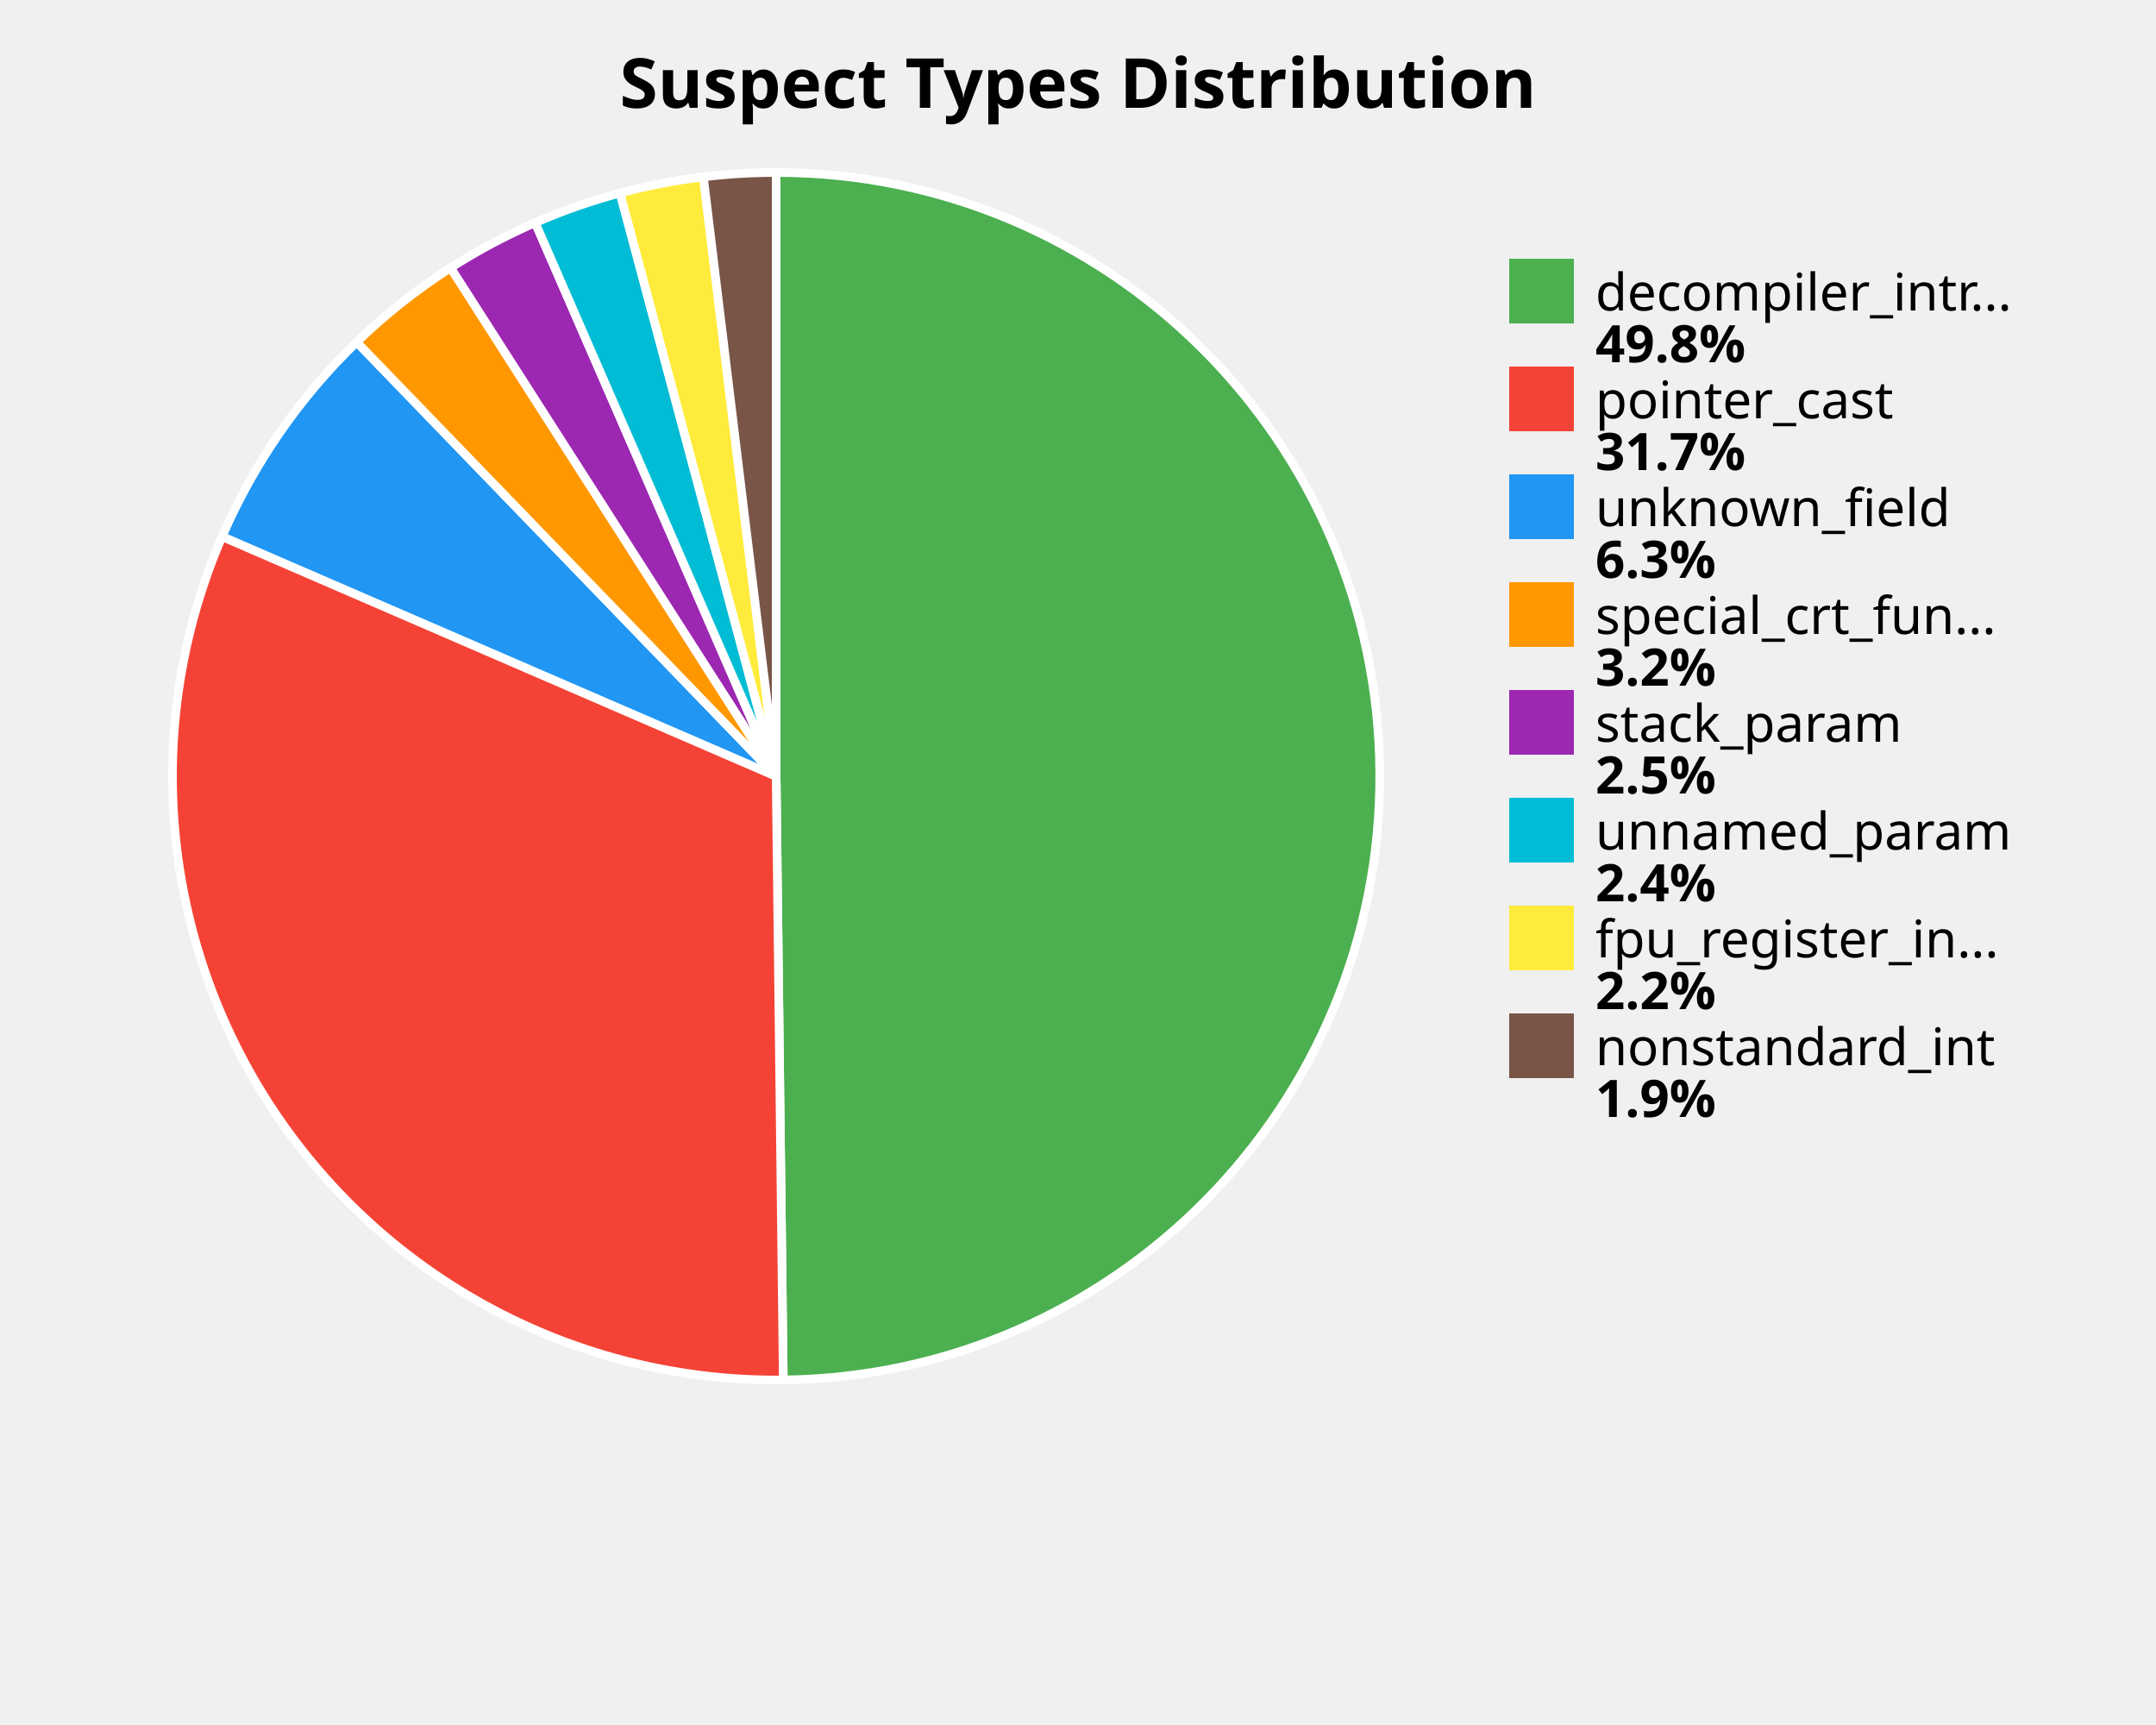
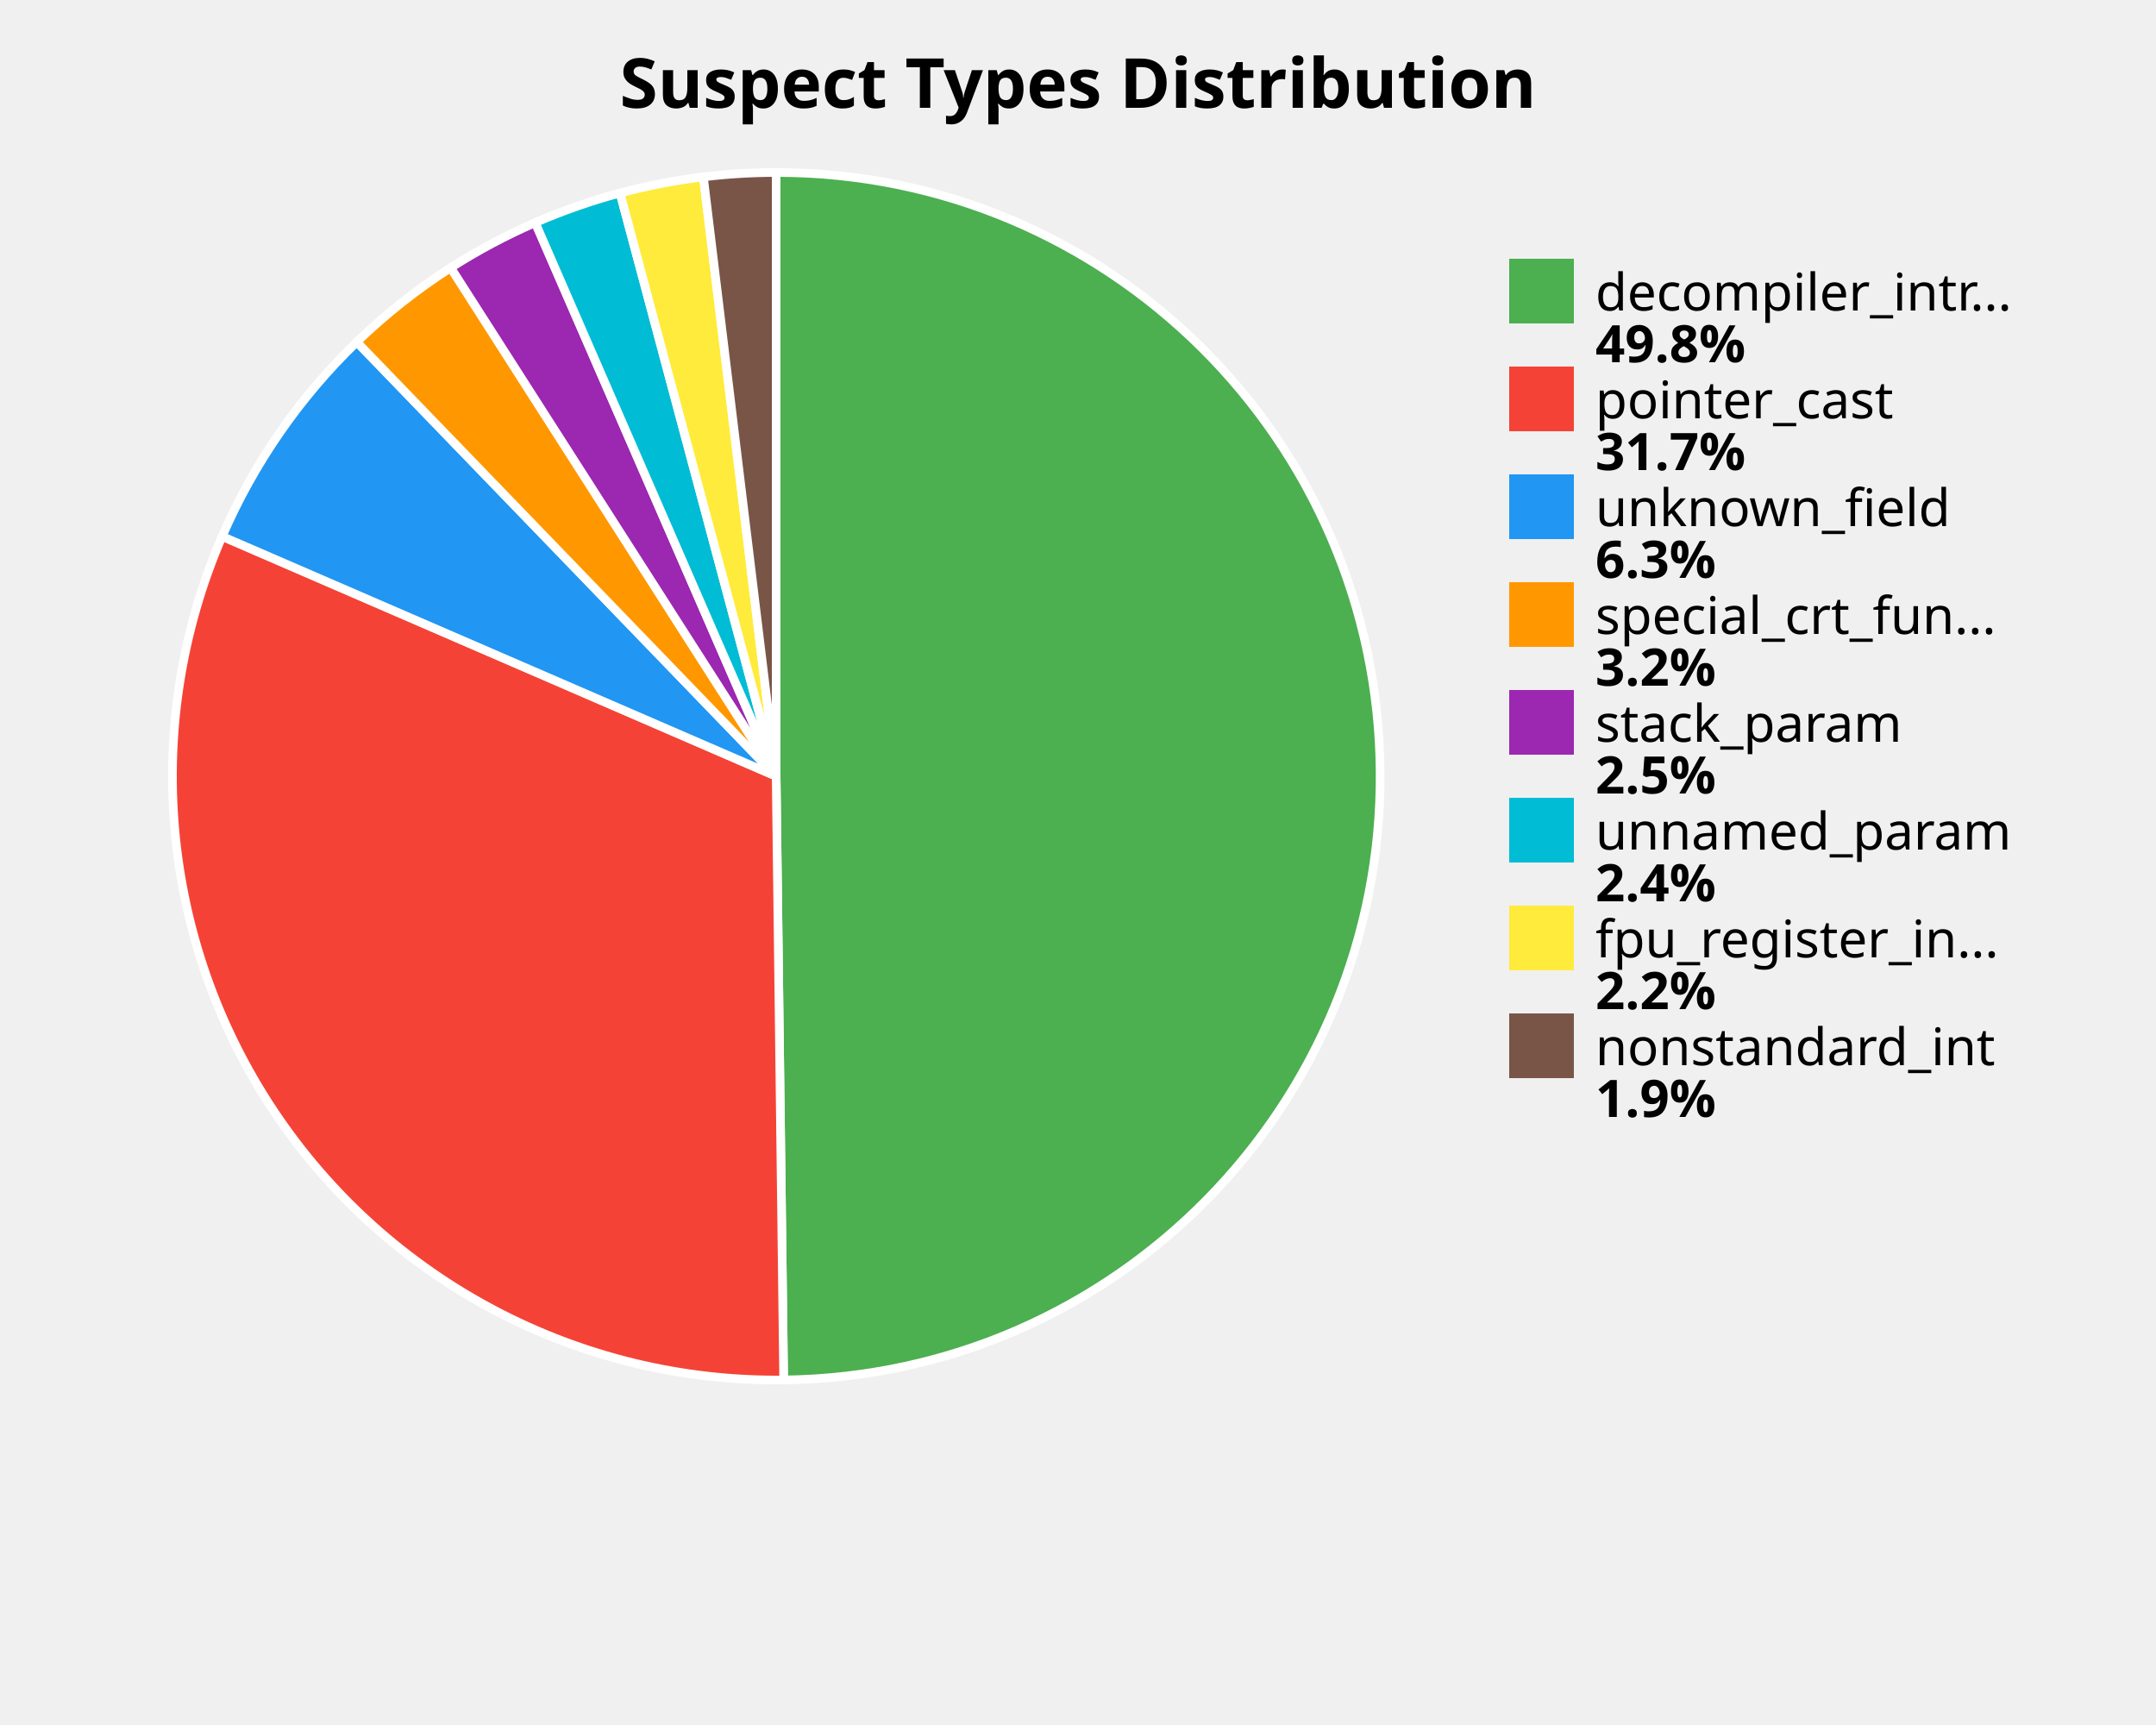
<svg xmlns="http://www.w3.org/2000/svg" width="500" height="400" viewBox="0 0 500 400">
  <style>
    .title { font: bold 16px sans-serif; }
    .label { font: 12px sans-serif; }
    .value { font: bold 12px sans-serif; }
  </style>
  <rect width="100%%" height="100%%" fill="white" />
  <text x="250" y="25" class="title" text-anchor="middle">Suspect Types Distribution</text>
-   <path d="M 180,180 L 180.00,40.00 A 140,140 0 0,1 181.65,319.99 Z" fill="#4CAF50" stroke="white" stroke-width="2" />
-   <path d="M 180,180 L 181.65,319.99 A 140,140 0 0,1 51.51,124.41 Z" fill="#F44336" stroke="white" stroke-width="2" />
-   <path d="M 180,180 L 51.51,124.41 A 140,140 0 0,1 82.72,79.32 Z" fill="#2196F3" stroke="white" stroke-width="2" />
-   <path d="M 180,180 L 82.72,79.32 A 140,140 0 0,1 104.51,62.09 Z" fill="#FF9800" stroke="white" stroke-width="2" />
-   <path d="M 180,180 L 104.51,62.09 A 140,140 0 0,1 124.12,51.64 Z" fill="#9C27B0" stroke="white" stroke-width="2" />
-   <path d="M 180,180 L 124.12,51.64 A 140,140 0 0,1 143.79,44.76 Z" fill="#00BCD4" stroke="white" stroke-width="2" />
+   <path d="M 180,180 L 180.00,40.00 A 140,140 0 0,1 181.74,319.99 Z" fill="#4CAF50" stroke="white" stroke-width="2" />
+   <path d="M 180,180 L 181.74,319.99 A 140,140 0 0,1 51.52,124.38 Z" fill="#F44336" stroke="white" stroke-width="2" />
+   <path d="M 180,180 L 51.52,124.38 A 140,140 0 0,1 82.74,79.30 Z" fill="#2196F3" stroke="white" stroke-width="2" />
+   <path d="M 180,180 L 82.74,79.30 A 140,140 0 0,1 104.53,62.08 Z" fill="#FF9800" stroke="white" stroke-width="2" />
+   <path d="M 180,180 L 104.53,62.08 A 140,140 0 0,1 124.13,51.63 Z" fill="#9C27B0" stroke="white" stroke-width="2" />
+   <path d="M 180,180 L 124.13,51.63 A 140,140 0 0,1 143.79,44.76 Z" fill="#00BCD4" stroke="white" stroke-width="2" />
  <path d="M 180,180 L 143.79,44.76 A 140,140 0 0,1 163.12,41.02 Z" fill="#FFEB3B" stroke="white" stroke-width="2" />
  <path d="M 180,180 L 163.12,41.02 A 140,140 0 0,1 180.00,40.00 Z" fill="#795548" stroke="white" stroke-width="2" />
  <rect x="350" y="60" width="15" height="15" fill="#4CAF50" />
  <text x="370" y="72" class="label">decompiler_intr...</text>
  <text x="370" y="84" class="value">49.8%</text>
  <rect x="350" y="85" width="15" height="15" fill="#F44336" />
  <text x="370" y="97" class="label">pointer_cast</text>
  <text x="370" y="109" class="value">31.7%</text>
  <rect x="350" y="110" width="15" height="15" fill="#2196F3" />
  <text x="370" y="122" class="label">unknown_field</text>
  <text x="370" y="134" class="value">6.3%</text>
  <rect x="350" y="135" width="15" height="15" fill="#FF9800" />
  <text x="370" y="147" class="label">special_crt_fun...</text>
  <text x="370" y="159" class="value">3.2%</text>
  <rect x="350" y="160" width="15" height="15" fill="#9C27B0" />
  <text x="370" y="172" class="label">stack_param</text>
  <text x="370" y="184" class="value">2.5%</text>
  <rect x="350" y="185" width="15" height="15" fill="#00BCD4" />
  <text x="370" y="197" class="label">unnamed_param</text>
  <text x="370" y="209" class="value">2.4%</text>
  <rect x="350" y="210" width="15" height="15" fill="#FFEB3B" />
  <text x="370" y="222" class="label">fpu_register_in...</text>
  <text x="370" y="234" class="value">2.2%</text>
  <rect x="350" y="235" width="15" height="15" fill="#795548" />
  <text x="370" y="247" class="label">nonstandard_int</text>
  <text x="370" y="259" class="value">1.9%</text>
</svg>
